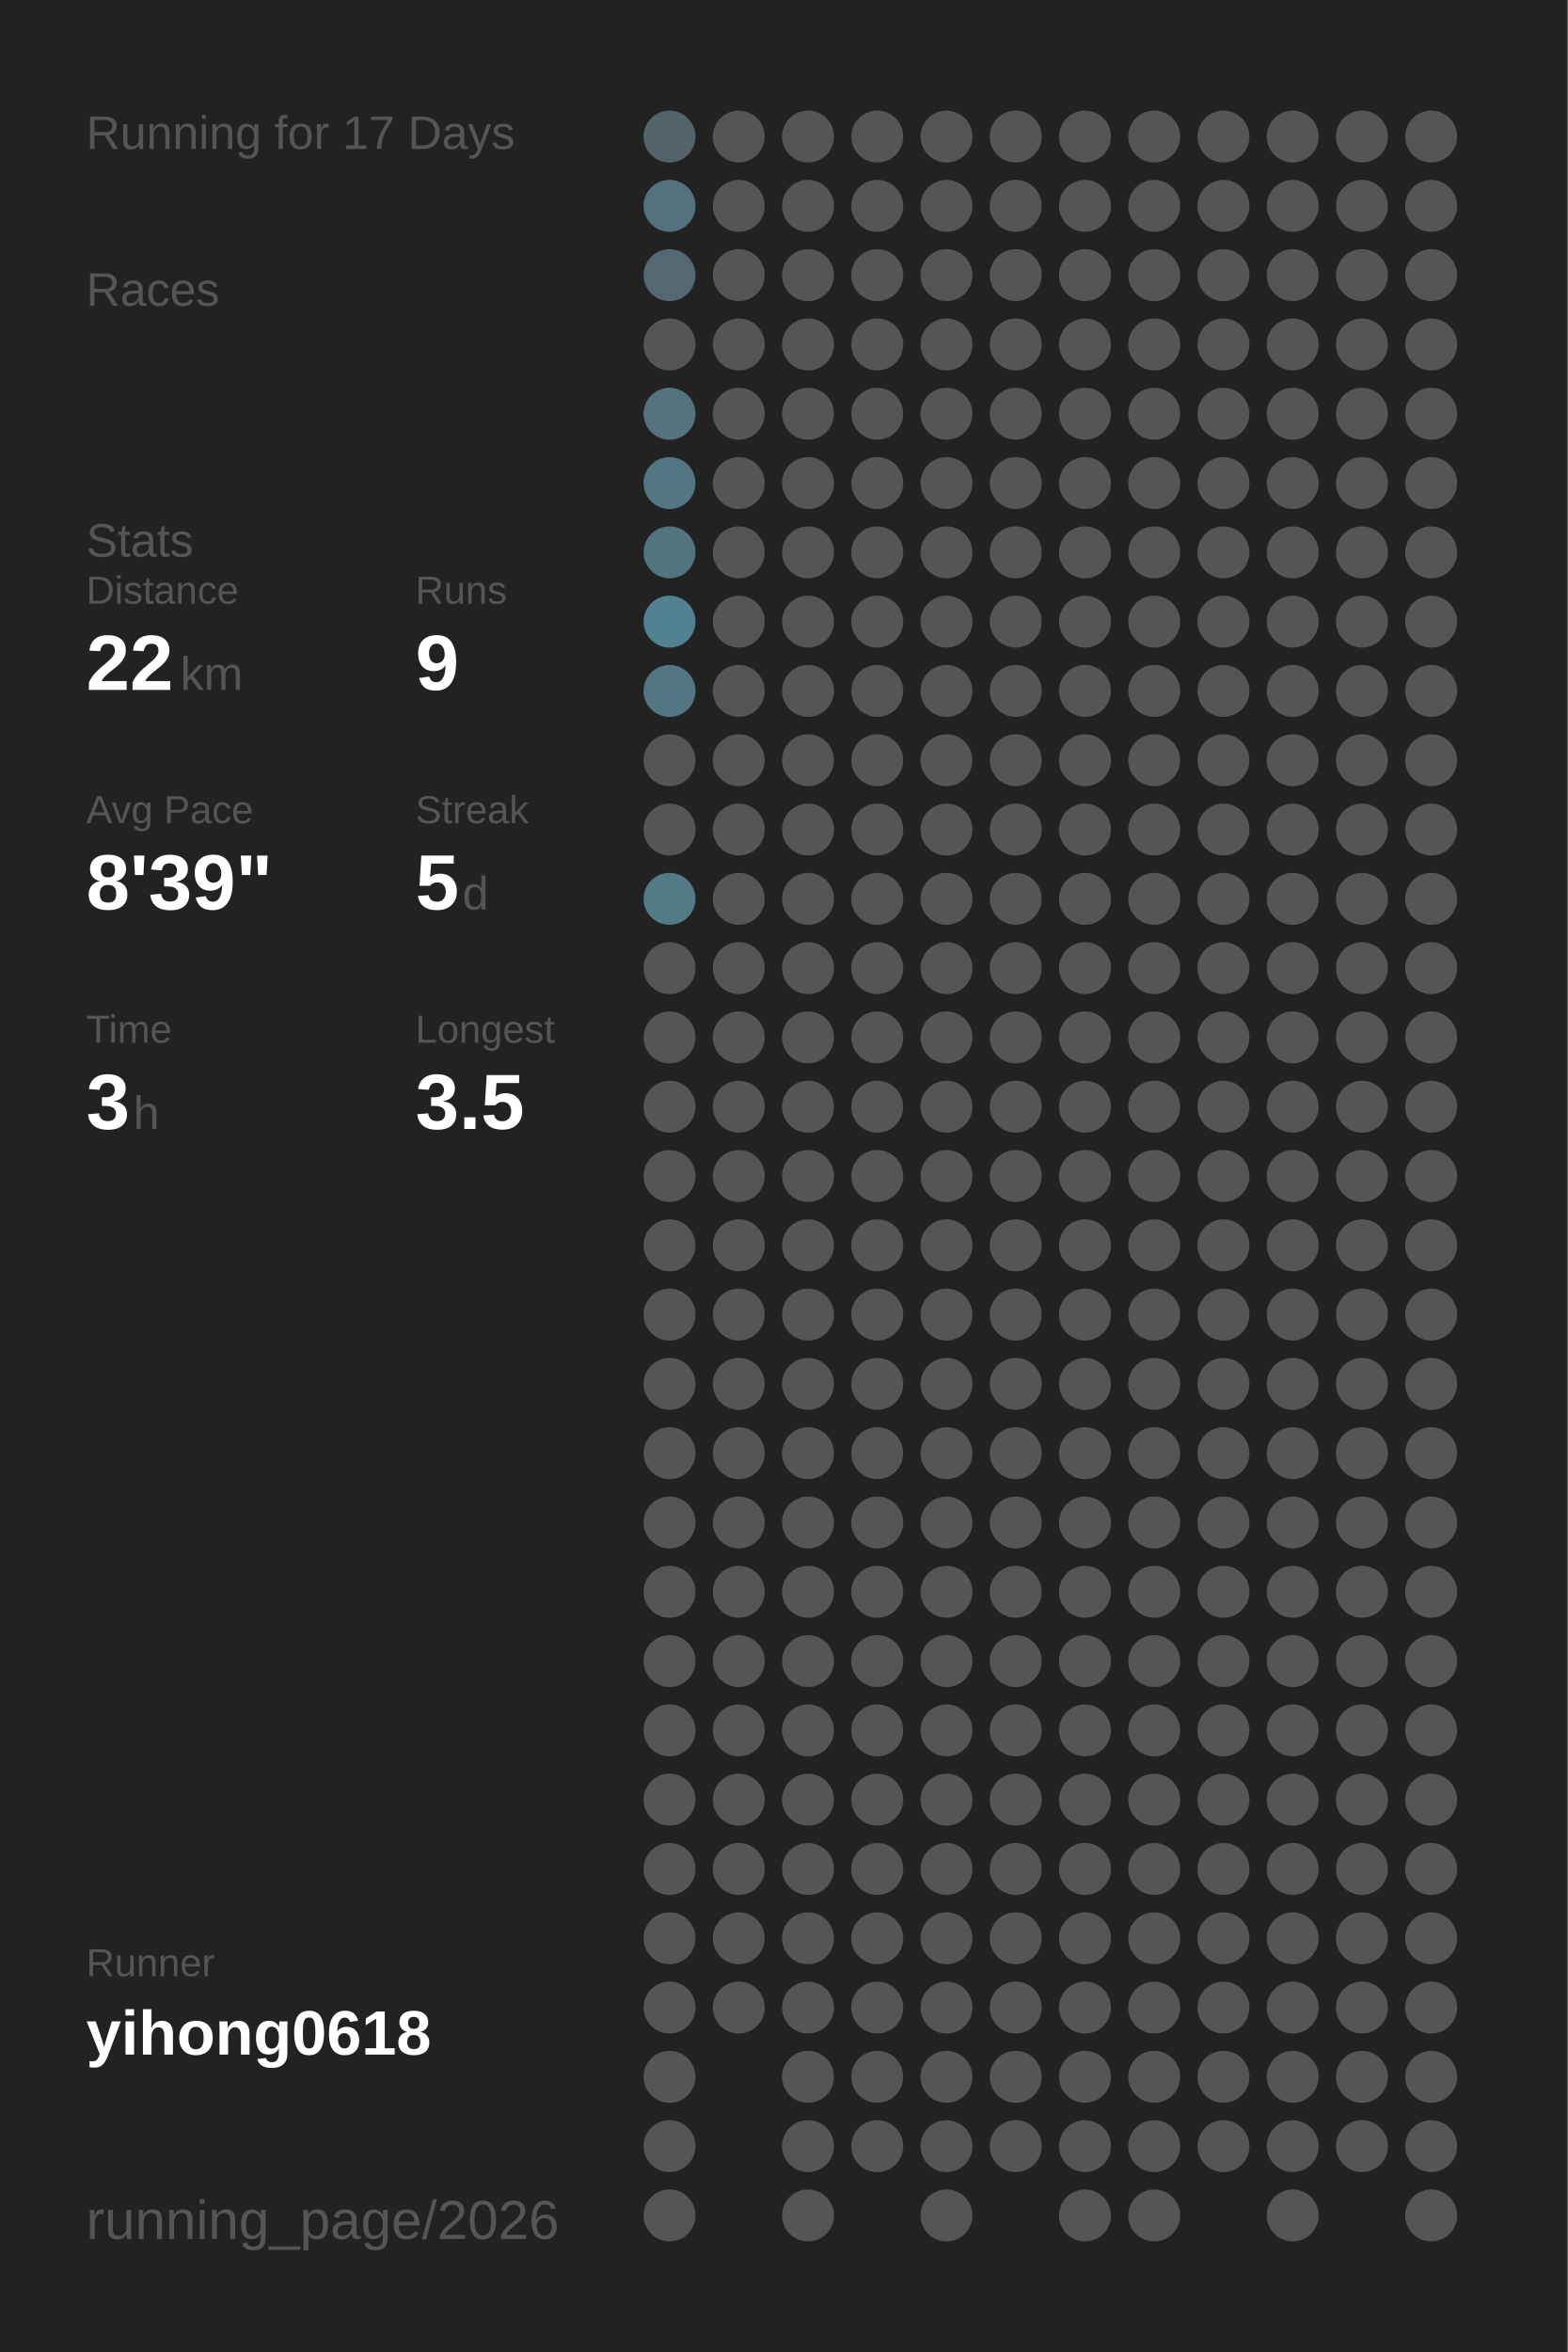
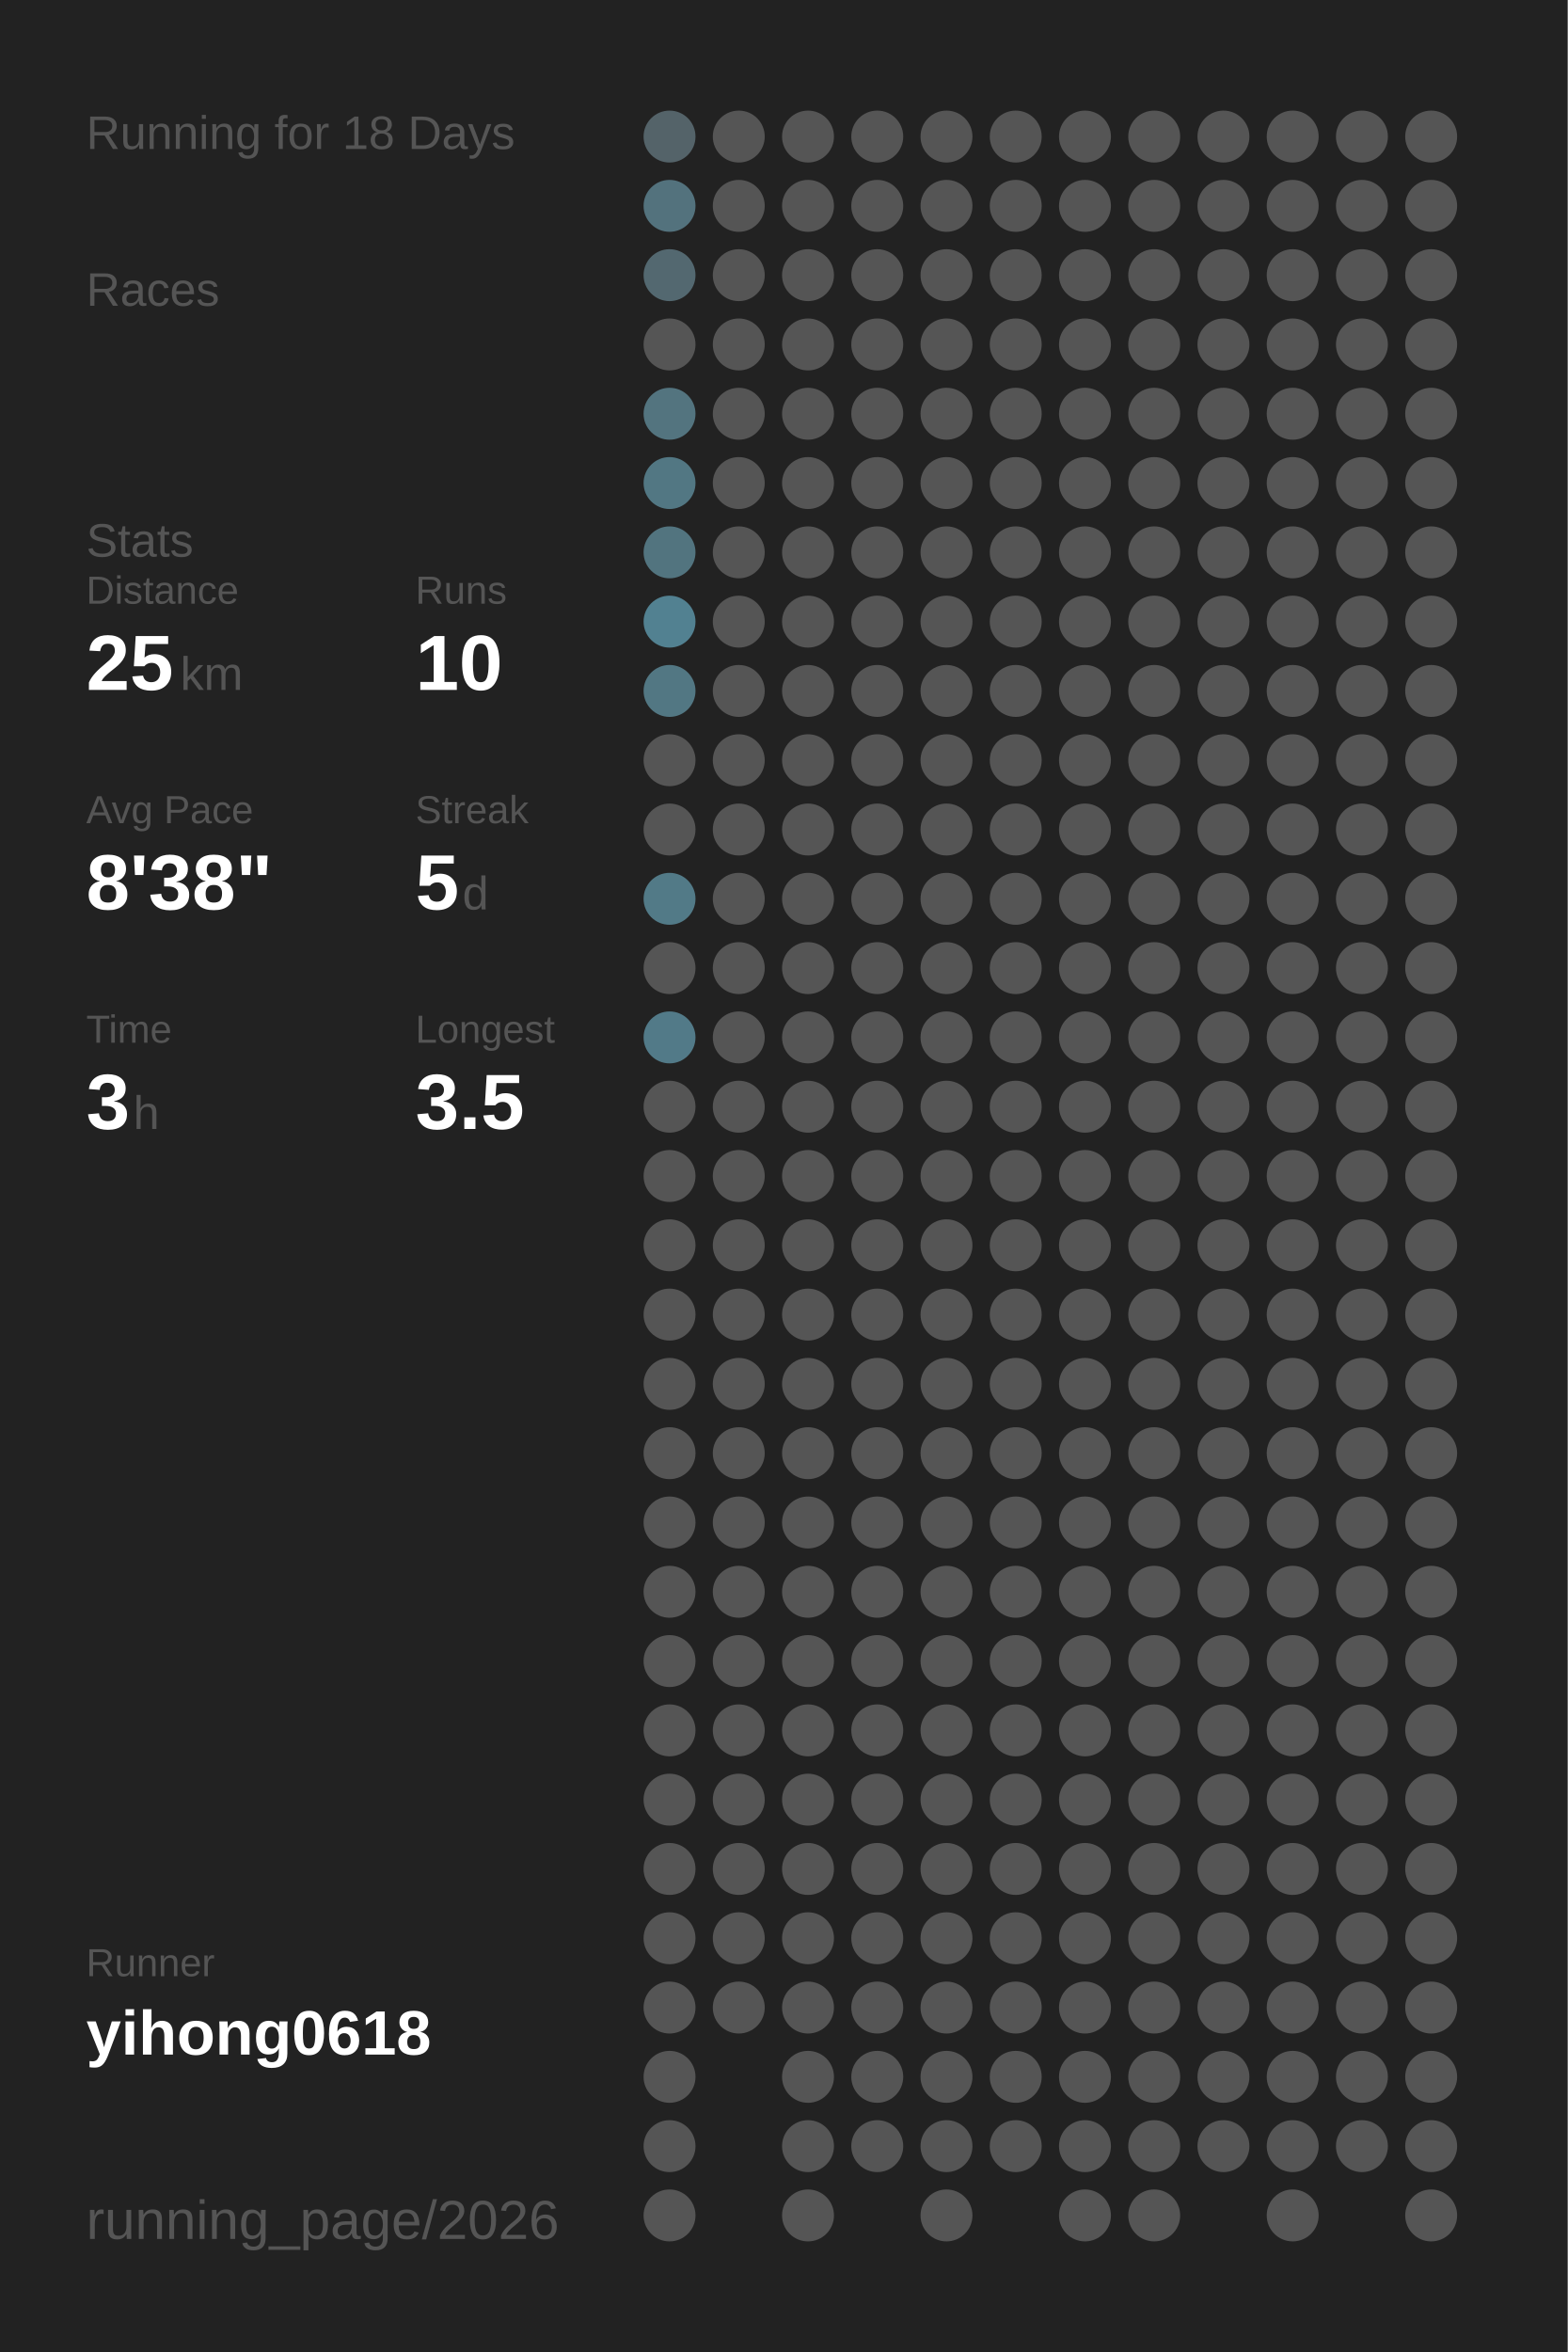
<svg xmlns="http://www.w3.org/2000/svg" baseProfile="full" height="300mm" version="1.1" viewBox="0,0,200,300" width="200mm">
  <defs />
  <rect fill="#222222" height="300" width="200" x="0" y="0" />
-   <text fill="#555555" style="font-size:6px; font-family:Arial;" x="11" y="19">Running for 17 Days</text>
+   <text fill="#555555" style="font-size:6px; font-family:Arial;" x="11" y="19">Running for 18 Days</text>
  <text fill="#555555" style="font-size:6px; font-family:Arial;" x="11" y="39">Races</text>
  <text fill="#555555" style="font-size:6px; font-family:Arial;" x="11" y="71">Stats</text>
  <text fill="#555555" style="font-size:5px; font-family:Arial;" x="11" y="77">Distance</text>
-   <text fill="#FFFFFF" style="font-size:10px; font-family:Arial; font-weight:bold;" x="11" y="88">22</text>
+   <text fill="#FFFFFF" style="font-size:10px; font-family:Arial; font-weight:bold;" x="11" y="88">25</text>
  <text fill="#555555" style="font-size:6px; font-family:Arial;" x="23" y="88">km</text>
  <text fill="#555555" style="font-size:5px; font-family:Arial;" x="53" y="77">Runs</text>
-   <text fill="#FFFFFF" style="font-size:10px; font-family:Arial; font-weight:bold;" x="53" y="88">9</text>
+   <text fill="#FFFFFF" style="font-size:10px; font-family:Arial; font-weight:bold;" x="53" y="88">10</text>
  <text fill="#555555" style="font-size:5px; font-family:Arial;" x="11" y="105">Avg Pace</text>
-   <text fill="#FFFFFF" style="font-size:10px; font-family:Arial; font-weight:bold;" x="11" y="116">8'39"</text>
+   <text fill="#FFFFFF" style="font-size:10px; font-family:Arial; font-weight:bold;" x="11" y="116">8'38"</text>
  <text fill="#555555" style="font-size:5px; font-family:Arial;" x="53" y="105">Streak</text>
  <text fill="#FFFFFF" style="font-size:10px; font-family:Arial; font-weight:bold;" x="53" y="116">5</text>
  <text fill="#555555" style="font-size:6px; font-family:Arial;" x="59" y="116">d</text>
  <text fill="#555555" style="font-size:5px; font-family:Arial;" x="11" y="133">Time</text>
  <text fill="#FFFFFF" style="font-size:10px; font-family:Arial; font-weight:bold;" x="11" y="144">3</text>
  <text fill="#555555" style="font-size:6px; font-family:Arial;" x="17" y="144">h</text>
  <text fill="#555555" style="font-size:5px; font-family:Arial;" x="53" y="133">Longest</text>
  <text fill="#FFFFFF" style="font-size:10px; font-family:Arial; font-weight:bold;" x="53" y="144">3.5</text>
  <text fill="#555555" style="font-size:5px; font-family:Arial;" x="11" y="252.065">Runner</text>
  <text fill="#FFFFFF" style="font-size:8px; font-family:Arial; font-weight:bold;" x="11" y="262.065">yihong0618</text>
  <text fill="#555555" style="font-size:7px; font-family:Arial;" x="11" y="285.581">running_page/2026</text>
  <circle cx="85.417" cy="17.419" fill="#546369" r="3.312" />
  <circle cx="85.417" cy="26.258" fill="#53727d" r="3.312" />
  <circle cx="85.417" cy="35.097" fill="#536870" r="3.312" />
  <circle cx="85.417" cy="43.935" fill="#555555" r="3.312" />
  <circle cx="85.417" cy="52.774" fill="#53747f" r="3.312" />
  <circle cx="85.417" cy="61.613" fill="#527783" r="3.312" />
  <circle cx="85.417" cy="70.452" fill="#52747f" r="3.312" />
  <circle cx="85.417" cy="79.29" fill="#528191" r="3.312" />
  <circle cx="85.417" cy="88.129" fill="#527783" r="3.312" />
  <circle cx="85.417" cy="96.968" fill="#555555" r="3.312" />
  <circle cx="85.417" cy="105.806" fill="#555555" r="3.312" />
  <circle cx="85.417" cy="114.645" fill="#527a87" r="3.312" />
  <circle cx="85.417" cy="123.484" fill="#555555" r="3.312" />
-   <circle cx="85.417" cy="132.323" fill="#555555" r="3.312" />
+   <circle cx="85.417" cy="132.323" fill="#527a88" r="3.312" />
  <circle cx="85.417" cy="141.161" fill="#555555" r="3.312" />
  <circle cx="85.417" cy="150" fill="#555555" r="3.312" />
  <circle cx="85.417" cy="158.839" fill="#555555" r="3.312" />
  <circle cx="85.417" cy="167.677" fill="#555555" r="3.312" />
  <circle cx="85.417" cy="176.516" fill="#555555" r="3.312" />
  <circle cx="85.417" cy="185.355" fill="#555555" r="3.312" />
  <circle cx="85.417" cy="194.194" fill="#555555" r="3.312" />
  <circle cx="85.417" cy="203.032" fill="#555555" r="3.312" />
  <circle cx="85.417" cy="211.871" fill="#555555" r="3.312" />
  <circle cx="85.417" cy="220.71" fill="#555555" r="3.312" />
  <circle cx="85.417" cy="229.548" fill="#555555" r="3.312" />
  <circle cx="85.417" cy="238.387" fill="#555555" r="3.312" />
  <circle cx="85.417" cy="247.226" fill="#555555" r="3.312" />
  <circle cx="85.417" cy="256.065" fill="#555555" r="3.312" />
  <circle cx="85.417" cy="264.903" fill="#555555" r="3.312" />
  <circle cx="85.417" cy="273.742" fill="#555555" r="3.312" />
  <circle cx="85.417" cy="282.581" fill="#555555" r="3.312" />
  <circle cx="94.25" cy="17.419" fill="#555555" r="3.312" />
  <circle cx="94.25" cy="26.258" fill="#555555" r="3.312" />
  <circle cx="94.25" cy="35.097" fill="#555555" r="3.312" />
  <circle cx="94.25" cy="43.935" fill="#555555" r="3.312" />
  <circle cx="94.25" cy="52.774" fill="#555555" r="3.312" />
  <circle cx="94.25" cy="61.613" fill="#555555" r="3.312" />
  <circle cx="94.25" cy="70.452" fill="#555555" r="3.312" />
  <circle cx="94.25" cy="79.29" fill="#555555" r="3.312" />
  <circle cx="94.25" cy="88.129" fill="#555555" r="3.312" />
  <circle cx="94.25" cy="96.968" fill="#555555" r="3.312" />
  <circle cx="94.25" cy="105.806" fill="#555555" r="3.312" />
  <circle cx="94.25" cy="114.645" fill="#555555" r="3.312" />
  <circle cx="94.25" cy="123.484" fill="#555555" r="3.312" />
  <circle cx="94.25" cy="132.323" fill="#555555" r="3.312" />
  <circle cx="94.25" cy="141.161" fill="#555555" r="3.312" />
  <circle cx="94.25" cy="150" fill="#555555" r="3.312" />
  <circle cx="94.25" cy="158.839" fill="#555555" r="3.312" />
  <circle cx="94.25" cy="167.677" fill="#555555" r="3.312" />
  <circle cx="94.25" cy="176.516" fill="#555555" r="3.312" />
  <circle cx="94.25" cy="185.355" fill="#555555" r="3.312" />
  <circle cx="94.25" cy="194.194" fill="#555555" r="3.312" />
  <circle cx="94.25" cy="203.032" fill="#555555" r="3.312" />
  <circle cx="94.25" cy="211.871" fill="#555555" r="3.312" />
  <circle cx="94.25" cy="220.71" fill="#555555" r="3.312" />
  <circle cx="94.25" cy="229.548" fill="#555555" r="3.312" />
  <circle cx="94.25" cy="238.387" fill="#555555" r="3.312" />
  <circle cx="94.25" cy="247.226" fill="#555555" r="3.312" />
  <circle cx="94.25" cy="256.065" fill="#555555" r="3.312" />
  <circle cx="103.083" cy="17.419" fill="#555555" r="3.312" />
  <circle cx="103.083" cy="26.258" fill="#555555" r="3.312" />
  <circle cx="103.083" cy="35.097" fill="#555555" r="3.312" />
  <circle cx="103.083" cy="43.935" fill="#555555" r="3.312" />
  <circle cx="103.083" cy="52.774" fill="#555555" r="3.312" />
  <circle cx="103.083" cy="61.613" fill="#555555" r="3.312" />
  <circle cx="103.083" cy="70.452" fill="#555555" r="3.312" />
  <circle cx="103.083" cy="79.29" fill="#555555" r="3.312" />
  <circle cx="103.083" cy="88.129" fill="#555555" r="3.312" />
  <circle cx="103.083" cy="96.968" fill="#555555" r="3.312" />
  <circle cx="103.083" cy="105.806" fill="#555555" r="3.312" />
  <circle cx="103.083" cy="114.645" fill="#555555" r="3.312" />
  <circle cx="103.083" cy="123.484" fill="#555555" r="3.312" />
  <circle cx="103.083" cy="132.323" fill="#555555" r="3.312" />
  <circle cx="103.083" cy="141.161" fill="#555555" r="3.312" />
  <circle cx="103.083" cy="150" fill="#555555" r="3.312" />
  <circle cx="103.083" cy="158.839" fill="#555555" r="3.312" />
  <circle cx="103.083" cy="167.677" fill="#555555" r="3.312" />
  <circle cx="103.083" cy="176.516" fill="#555555" r="3.312" />
  <circle cx="103.083" cy="185.355" fill="#555555" r="3.312" />
  <circle cx="103.083" cy="194.194" fill="#555555" r="3.312" />
  <circle cx="103.083" cy="203.032" fill="#555555" r="3.312" />
  <circle cx="103.083" cy="211.871" fill="#555555" r="3.312" />
  <circle cx="103.083" cy="220.71" fill="#555555" r="3.312" />
  <circle cx="103.083" cy="229.548" fill="#555555" r="3.312" />
  <circle cx="103.083" cy="238.387" fill="#555555" r="3.312" />
  <circle cx="103.083" cy="247.226" fill="#555555" r="3.312" />
  <circle cx="103.083" cy="256.065" fill="#555555" r="3.312" />
  <circle cx="103.083" cy="264.903" fill="#555555" r="3.312" />
  <circle cx="103.083" cy="273.742" fill="#555555" r="3.312" />
  <circle cx="103.083" cy="282.581" fill="#555555" r="3.312" />
  <circle cx="111.917" cy="17.419" fill="#555555" r="3.312" />
  <circle cx="111.917" cy="26.258" fill="#555555" r="3.312" />
  <circle cx="111.917" cy="35.097" fill="#555555" r="3.312" />
  <circle cx="111.917" cy="43.935" fill="#555555" r="3.312" />
  <circle cx="111.917" cy="52.774" fill="#555555" r="3.312" />
  <circle cx="111.917" cy="61.613" fill="#555555" r="3.312" />
  <circle cx="111.917" cy="70.452" fill="#555555" r="3.312" />
  <circle cx="111.917" cy="79.29" fill="#555555" r="3.312" />
  <circle cx="111.917" cy="88.129" fill="#555555" r="3.312" />
  <circle cx="111.917" cy="96.968" fill="#555555" r="3.312" />
  <circle cx="111.917" cy="105.806" fill="#555555" r="3.312" />
  <circle cx="111.917" cy="114.645" fill="#555555" r="3.312" />
  <circle cx="111.917" cy="123.484" fill="#555555" r="3.312" />
  <circle cx="111.917" cy="132.323" fill="#555555" r="3.312" />
  <circle cx="111.917" cy="141.161" fill="#555555" r="3.312" />
  <circle cx="111.917" cy="150" fill="#555555" r="3.312" />
  <circle cx="111.917" cy="158.839" fill="#555555" r="3.312" />
  <circle cx="111.917" cy="167.677" fill="#555555" r="3.312" />
  <circle cx="111.917" cy="176.516" fill="#555555" r="3.312" />
  <circle cx="111.917" cy="185.355" fill="#555555" r="3.312" />
  <circle cx="111.917" cy="194.194" fill="#555555" r="3.312" />
  <circle cx="111.917" cy="203.032" fill="#555555" r="3.312" />
  <circle cx="111.917" cy="211.871" fill="#555555" r="3.312" />
  <circle cx="111.917" cy="220.71" fill="#555555" r="3.312" />
  <circle cx="111.917" cy="229.548" fill="#555555" r="3.312" />
  <circle cx="111.917" cy="238.387" fill="#555555" r="3.312" />
  <circle cx="111.917" cy="247.226" fill="#555555" r="3.312" />
  <circle cx="111.917" cy="256.065" fill="#555555" r="3.312" />
  <circle cx="111.917" cy="264.903" fill="#555555" r="3.312" />
  <circle cx="111.917" cy="273.742" fill="#555555" r="3.312" />
  <circle cx="120.75" cy="17.419" fill="#555555" r="3.312" />
  <circle cx="120.75" cy="26.258" fill="#555555" r="3.312" />
  <circle cx="120.75" cy="35.097" fill="#555555" r="3.312" />
  <circle cx="120.75" cy="43.935" fill="#555555" r="3.312" />
  <circle cx="120.75" cy="52.774" fill="#555555" r="3.312" />
  <circle cx="120.75" cy="61.613" fill="#555555" r="3.312" />
  <circle cx="120.75" cy="70.452" fill="#555555" r="3.312" />
  <circle cx="120.75" cy="79.29" fill="#555555" r="3.312" />
  <circle cx="120.75" cy="88.129" fill="#555555" r="3.312" />
  <circle cx="120.75" cy="96.968" fill="#555555" r="3.312" />
  <circle cx="120.75" cy="105.806" fill="#555555" r="3.312" />
  <circle cx="120.75" cy="114.645" fill="#555555" r="3.312" />
  <circle cx="120.75" cy="123.484" fill="#555555" r="3.312" />
  <circle cx="120.75" cy="132.323" fill="#555555" r="3.312" />
  <circle cx="120.75" cy="141.161" fill="#555555" r="3.312" />
  <circle cx="120.75" cy="150" fill="#555555" r="3.312" />
  <circle cx="120.75" cy="158.839" fill="#555555" r="3.312" />
  <circle cx="120.75" cy="167.677" fill="#555555" r="3.312" />
  <circle cx="120.75" cy="176.516" fill="#555555" r="3.312" />
  <circle cx="120.75" cy="185.355" fill="#555555" r="3.312" />
  <circle cx="120.75" cy="194.194" fill="#555555" r="3.312" />
  <circle cx="120.75" cy="203.032" fill="#555555" r="3.312" />
  <circle cx="120.75" cy="211.871" fill="#555555" r="3.312" />
  <circle cx="120.75" cy="220.71" fill="#555555" r="3.312" />
  <circle cx="120.75" cy="229.548" fill="#555555" r="3.312" />
  <circle cx="120.75" cy="238.387" fill="#555555" r="3.312" />
  <circle cx="120.75" cy="247.226" fill="#555555" r="3.312" />
  <circle cx="120.75" cy="256.065" fill="#555555" r="3.312" />
  <circle cx="120.75" cy="264.903" fill="#555555" r="3.312" />
  <circle cx="120.75" cy="273.742" fill="#555555" r="3.312" />
  <circle cx="120.75" cy="282.581" fill="#555555" r="3.312" />
  <circle cx="129.583" cy="17.419" fill="#555555" r="3.312" />
  <circle cx="129.583" cy="26.258" fill="#555555" r="3.312" />
  <circle cx="129.583" cy="35.097" fill="#555555" r="3.312" />
  <circle cx="129.583" cy="43.935" fill="#555555" r="3.312" />
  <circle cx="129.583" cy="52.774" fill="#555555" r="3.312" />
  <circle cx="129.583" cy="61.613" fill="#555555" r="3.312" />
  <circle cx="129.583" cy="70.452" fill="#555555" r="3.312" />
  <circle cx="129.583" cy="79.29" fill="#555555" r="3.312" />
  <circle cx="129.583" cy="88.129" fill="#555555" r="3.312" />
  <circle cx="129.583" cy="96.968" fill="#555555" r="3.312" />
  <circle cx="129.583" cy="105.806" fill="#555555" r="3.312" />
  <circle cx="129.583" cy="114.645" fill="#555555" r="3.312" />
  <circle cx="129.583" cy="123.484" fill="#555555" r="3.312" />
  <circle cx="129.583" cy="132.323" fill="#555555" r="3.312" />
  <circle cx="129.583" cy="141.161" fill="#555555" r="3.312" />
  <circle cx="129.583" cy="150" fill="#555555" r="3.312" />
  <circle cx="129.583" cy="158.839" fill="#555555" r="3.312" />
  <circle cx="129.583" cy="167.677" fill="#555555" r="3.312" />
  <circle cx="129.583" cy="176.516" fill="#555555" r="3.312" />
  <circle cx="129.583" cy="185.355" fill="#555555" r="3.312" />
  <circle cx="129.583" cy="194.194" fill="#555555" r="3.312" />
  <circle cx="129.583" cy="203.032" fill="#555555" r="3.312" />
  <circle cx="129.583" cy="211.871" fill="#555555" r="3.312" />
  <circle cx="129.583" cy="220.71" fill="#555555" r="3.312" />
  <circle cx="129.583" cy="229.548" fill="#555555" r="3.312" />
  <circle cx="129.583" cy="238.387" fill="#555555" r="3.312" />
  <circle cx="129.583" cy="247.226" fill="#555555" r="3.312" />
  <circle cx="129.583" cy="256.065" fill="#555555" r="3.312" />
  <circle cx="129.583" cy="264.903" fill="#555555" r="3.312" />
  <circle cx="129.583" cy="273.742" fill="#555555" r="3.312" />
  <circle cx="138.417" cy="17.419" fill="#555555" r="3.312" />
  <circle cx="138.417" cy="26.258" fill="#555555" r="3.312" />
  <circle cx="138.417" cy="35.097" fill="#555555" r="3.312" />
  <circle cx="138.417" cy="43.935" fill="#555555" r="3.312" />
  <circle cx="138.417" cy="52.774" fill="#555555" r="3.312" />
  <circle cx="138.417" cy="61.613" fill="#555555" r="3.312" />
  <circle cx="138.417" cy="70.452" fill="#555555" r="3.312" />
  <circle cx="138.417" cy="79.29" fill="#555555" r="3.312" />
  <circle cx="138.417" cy="88.129" fill="#555555" r="3.312" />
  <circle cx="138.417" cy="96.968" fill="#555555" r="3.312" />
  <circle cx="138.417" cy="105.806" fill="#555555" r="3.312" />
  <circle cx="138.417" cy="114.645" fill="#555555" r="3.312" />
  <circle cx="138.417" cy="123.484" fill="#555555" r="3.312" />
  <circle cx="138.417" cy="132.323" fill="#555555" r="3.312" />
  <circle cx="138.417" cy="141.161" fill="#555555" r="3.312" />
  <circle cx="138.417" cy="150" fill="#555555" r="3.312" />
  <circle cx="138.417" cy="158.839" fill="#555555" r="3.312" />
  <circle cx="138.417" cy="167.677" fill="#555555" r="3.312" />
  <circle cx="138.417" cy="176.516" fill="#555555" r="3.312" />
  <circle cx="138.417" cy="185.355" fill="#555555" r="3.312" />
  <circle cx="138.417" cy="194.194" fill="#555555" r="3.312" />
  <circle cx="138.417" cy="203.032" fill="#555555" r="3.312" />
  <circle cx="138.417" cy="211.871" fill="#555555" r="3.312" />
  <circle cx="138.417" cy="220.71" fill="#555555" r="3.312" />
  <circle cx="138.417" cy="229.548" fill="#555555" r="3.312" />
  <circle cx="138.417" cy="238.387" fill="#555555" r="3.312" />
  <circle cx="138.417" cy="247.226" fill="#555555" r="3.312" />
  <circle cx="138.417" cy="256.065" fill="#555555" r="3.312" />
  <circle cx="138.417" cy="264.903" fill="#555555" r="3.312" />
  <circle cx="138.417" cy="273.742" fill="#555555" r="3.312" />
  <circle cx="138.417" cy="282.581" fill="#555555" r="3.312" />
  <circle cx="147.25" cy="17.419" fill="#555555" r="3.312" />
  <circle cx="147.25" cy="26.258" fill="#555555" r="3.312" />
  <circle cx="147.25" cy="35.097" fill="#555555" r="3.312" />
  <circle cx="147.25" cy="43.935" fill="#555555" r="3.312" />
  <circle cx="147.25" cy="52.774" fill="#555555" r="3.312" />
  <circle cx="147.25" cy="61.613" fill="#555555" r="3.312" />
  <circle cx="147.25" cy="70.452" fill="#555555" r="3.312" />
  <circle cx="147.25" cy="79.29" fill="#555555" r="3.312" />
  <circle cx="147.25" cy="88.129" fill="#555555" r="3.312" />
  <circle cx="147.25" cy="96.968" fill="#555555" r="3.312" />
  <circle cx="147.25" cy="105.806" fill="#555555" r="3.312" />
  <circle cx="147.25" cy="114.645" fill="#555555" r="3.312" />
  <circle cx="147.25" cy="123.484" fill="#555555" r="3.312" />
  <circle cx="147.25" cy="132.323" fill="#555555" r="3.312" />
  <circle cx="147.25" cy="141.161" fill="#555555" r="3.312" />
  <circle cx="147.25" cy="150" fill="#555555" r="3.312" />
  <circle cx="147.25" cy="158.839" fill="#555555" r="3.312" />
  <circle cx="147.25" cy="167.677" fill="#555555" r="3.312" />
  <circle cx="147.25" cy="176.516" fill="#555555" r="3.312" />
  <circle cx="147.25" cy="185.355" fill="#555555" r="3.312" />
  <circle cx="147.25" cy="194.194" fill="#555555" r="3.312" />
  <circle cx="147.25" cy="203.032" fill="#555555" r="3.312" />
  <circle cx="147.25" cy="211.871" fill="#555555" r="3.312" />
  <circle cx="147.25" cy="220.71" fill="#555555" r="3.312" />
  <circle cx="147.25" cy="229.548" fill="#555555" r="3.312" />
  <circle cx="147.25" cy="238.387" fill="#555555" r="3.312" />
  <circle cx="147.25" cy="247.226" fill="#555555" r="3.312" />
  <circle cx="147.25" cy="256.065" fill="#555555" r="3.312" />
  <circle cx="147.25" cy="264.903" fill="#555555" r="3.312" />
  <circle cx="147.25" cy="273.742" fill="#555555" r="3.312" />
  <circle cx="147.25" cy="282.581" fill="#555555" r="3.312" />
  <circle cx="156.083" cy="17.419" fill="#555555" r="3.312" />
  <circle cx="156.083" cy="26.258" fill="#555555" r="3.312" />
  <circle cx="156.083" cy="35.097" fill="#555555" r="3.312" />
  <circle cx="156.083" cy="43.935" fill="#555555" r="3.312" />
  <circle cx="156.083" cy="52.774" fill="#555555" r="3.312" />
  <circle cx="156.083" cy="61.613" fill="#555555" r="3.312" />
  <circle cx="156.083" cy="70.452" fill="#555555" r="3.312" />
  <circle cx="156.083" cy="79.29" fill="#555555" r="3.312" />
  <circle cx="156.083" cy="88.129" fill="#555555" r="3.312" />
  <circle cx="156.083" cy="96.968" fill="#555555" r="3.312" />
  <circle cx="156.083" cy="105.806" fill="#555555" r="3.312" />
  <circle cx="156.083" cy="114.645" fill="#555555" r="3.312" />
  <circle cx="156.083" cy="123.484" fill="#555555" r="3.312" />
  <circle cx="156.083" cy="132.323" fill="#555555" r="3.312" />
  <circle cx="156.083" cy="141.161" fill="#555555" r="3.312" />
  <circle cx="156.083" cy="150" fill="#555555" r="3.312" />
  <circle cx="156.083" cy="158.839" fill="#555555" r="3.312" />
  <circle cx="156.083" cy="167.677" fill="#555555" r="3.312" />
  <circle cx="156.083" cy="176.516" fill="#555555" r="3.312" />
  <circle cx="156.083" cy="185.355" fill="#555555" r="3.312" />
  <circle cx="156.083" cy="194.194" fill="#555555" r="3.312" />
  <circle cx="156.083" cy="203.032" fill="#555555" r="3.312" />
  <circle cx="156.083" cy="211.871" fill="#555555" r="3.312" />
  <circle cx="156.083" cy="220.71" fill="#555555" r="3.312" />
  <circle cx="156.083" cy="229.548" fill="#555555" r="3.312" />
  <circle cx="156.083" cy="238.387" fill="#555555" r="3.312" />
  <circle cx="156.083" cy="247.226" fill="#555555" r="3.312" />
  <circle cx="156.083" cy="256.065" fill="#555555" r="3.312" />
  <circle cx="156.083" cy="264.903" fill="#555555" r="3.312" />
  <circle cx="156.083" cy="273.742" fill="#555555" r="3.312" />
  <circle cx="164.917" cy="17.419" fill="#555555" r="3.312" />
  <circle cx="164.917" cy="26.258" fill="#555555" r="3.312" />
  <circle cx="164.917" cy="35.097" fill="#555555" r="3.312" />
  <circle cx="164.917" cy="43.935" fill="#555555" r="3.312" />
  <circle cx="164.917" cy="52.774" fill="#555555" r="3.312" />
  <circle cx="164.917" cy="61.613" fill="#555555" r="3.312" />
  <circle cx="164.917" cy="70.452" fill="#555555" r="3.312" />
  <circle cx="164.917" cy="79.29" fill="#555555" r="3.312" />
  <circle cx="164.917" cy="88.129" fill="#555555" r="3.312" />
  <circle cx="164.917" cy="96.968" fill="#555555" r="3.312" />
  <circle cx="164.917" cy="105.806" fill="#555555" r="3.312" />
  <circle cx="164.917" cy="114.645" fill="#555555" r="3.312" />
  <circle cx="164.917" cy="123.484" fill="#555555" r="3.312" />
  <circle cx="164.917" cy="132.323" fill="#555555" r="3.312" />
  <circle cx="164.917" cy="141.161" fill="#555555" r="3.312" />
  <circle cx="164.917" cy="150" fill="#555555" r="3.312" />
  <circle cx="164.917" cy="158.839" fill="#555555" r="3.312" />
  <circle cx="164.917" cy="167.677" fill="#555555" r="3.312" />
  <circle cx="164.917" cy="176.516" fill="#555555" r="3.312" />
  <circle cx="164.917" cy="185.355" fill="#555555" r="3.312" />
  <circle cx="164.917" cy="194.194" fill="#555555" r="3.312" />
  <circle cx="164.917" cy="203.032" fill="#555555" r="3.312" />
  <circle cx="164.917" cy="211.871" fill="#555555" r="3.312" />
  <circle cx="164.917" cy="220.71" fill="#555555" r="3.312" />
  <circle cx="164.917" cy="229.548" fill="#555555" r="3.312" />
  <circle cx="164.917" cy="238.387" fill="#555555" r="3.312" />
  <circle cx="164.917" cy="247.226" fill="#555555" r="3.312" />
  <circle cx="164.917" cy="256.065" fill="#555555" r="3.312" />
  <circle cx="164.917" cy="264.903" fill="#555555" r="3.312" />
  <circle cx="164.917" cy="273.742" fill="#555555" r="3.312" />
  <circle cx="164.917" cy="282.581" fill="#555555" r="3.312" />
  <circle cx="173.75" cy="17.419" fill="#555555" r="3.312" />
  <circle cx="173.75" cy="26.258" fill="#555555" r="3.312" />
  <circle cx="173.75" cy="35.097" fill="#555555" r="3.312" />
  <circle cx="173.75" cy="43.935" fill="#555555" r="3.312" />
  <circle cx="173.75" cy="52.774" fill="#555555" r="3.312" />
  <circle cx="173.75" cy="61.613" fill="#555555" r="3.312" />
  <circle cx="173.75" cy="70.452" fill="#555555" r="3.312" />
  <circle cx="173.75" cy="79.29" fill="#555555" r="3.312" />
  <circle cx="173.75" cy="88.129" fill="#555555" r="3.312" />
  <circle cx="173.75" cy="96.968" fill="#555555" r="3.312" />
  <circle cx="173.75" cy="105.806" fill="#555555" r="3.312" />
  <circle cx="173.75" cy="114.645" fill="#555555" r="3.312" />
  <circle cx="173.75" cy="123.484" fill="#555555" r="3.312" />
  <circle cx="173.75" cy="132.323" fill="#555555" r="3.312" />
  <circle cx="173.75" cy="141.161" fill="#555555" r="3.312" />
  <circle cx="173.75" cy="150" fill="#555555" r="3.312" />
  <circle cx="173.75" cy="158.839" fill="#555555" r="3.312" />
  <circle cx="173.75" cy="167.677" fill="#555555" r="3.312" />
  <circle cx="173.75" cy="176.516" fill="#555555" r="3.312" />
  <circle cx="173.75" cy="185.355" fill="#555555" r="3.312" />
  <circle cx="173.75" cy="194.194" fill="#555555" r="3.312" />
  <circle cx="173.75" cy="203.032" fill="#555555" r="3.312" />
  <circle cx="173.75" cy="211.871" fill="#555555" r="3.312" />
  <circle cx="173.75" cy="220.71" fill="#555555" r="3.312" />
  <circle cx="173.75" cy="229.548" fill="#555555" r="3.312" />
  <circle cx="173.75" cy="238.387" fill="#555555" r="3.312" />
  <circle cx="173.75" cy="247.226" fill="#555555" r="3.312" />
  <circle cx="173.75" cy="256.065" fill="#555555" r="3.312" />
  <circle cx="173.75" cy="264.903" fill="#555555" r="3.312" />
  <circle cx="173.75" cy="273.742" fill="#555555" r="3.312" />
  <circle cx="182.583" cy="17.419" fill="#555555" r="3.312" />
  <circle cx="182.583" cy="26.258" fill="#555555" r="3.312" />
  <circle cx="182.583" cy="35.097" fill="#555555" r="3.312" />
  <circle cx="182.583" cy="43.935" fill="#555555" r="3.312" />
  <circle cx="182.583" cy="52.774" fill="#555555" r="3.312" />
  <circle cx="182.583" cy="61.613" fill="#555555" r="3.312" />
  <circle cx="182.583" cy="70.452" fill="#555555" r="3.312" />
  <circle cx="182.583" cy="79.29" fill="#555555" r="3.312" />
  <circle cx="182.583" cy="88.129" fill="#555555" r="3.312" />
  <circle cx="182.583" cy="96.968" fill="#555555" r="3.312" />
  <circle cx="182.583" cy="105.806" fill="#555555" r="3.312" />
  <circle cx="182.583" cy="114.645" fill="#555555" r="3.312" />
  <circle cx="182.583" cy="123.484" fill="#555555" r="3.312" />
  <circle cx="182.583" cy="132.323" fill="#555555" r="3.312" />
  <circle cx="182.583" cy="141.161" fill="#555555" r="3.312" />
  <circle cx="182.583" cy="150" fill="#555555" r="3.312" />
  <circle cx="182.583" cy="158.839" fill="#555555" r="3.312" />
  <circle cx="182.583" cy="167.677" fill="#555555" r="3.312" />
  <circle cx="182.583" cy="176.516" fill="#555555" r="3.312" />
  <circle cx="182.583" cy="185.355" fill="#555555" r="3.312" />
  <circle cx="182.583" cy="194.194" fill="#555555" r="3.312" />
  <circle cx="182.583" cy="203.032" fill="#555555" r="3.312" />
  <circle cx="182.583" cy="211.871" fill="#555555" r="3.312" />
  <circle cx="182.583" cy="220.71" fill="#555555" r="3.312" />
  <circle cx="182.583" cy="229.548" fill="#555555" r="3.312" />
  <circle cx="182.583" cy="238.387" fill="#555555" r="3.312" />
  <circle cx="182.583" cy="247.226" fill="#555555" r="3.312" />
  <circle cx="182.583" cy="256.065" fill="#555555" r="3.312" />
  <circle cx="182.583" cy="264.903" fill="#555555" r="3.312" />
  <circle cx="182.583" cy="273.742" fill="#555555" r="3.312" />
  <circle cx="182.583" cy="282.581" fill="#555555" r="3.312" />
</svg>
